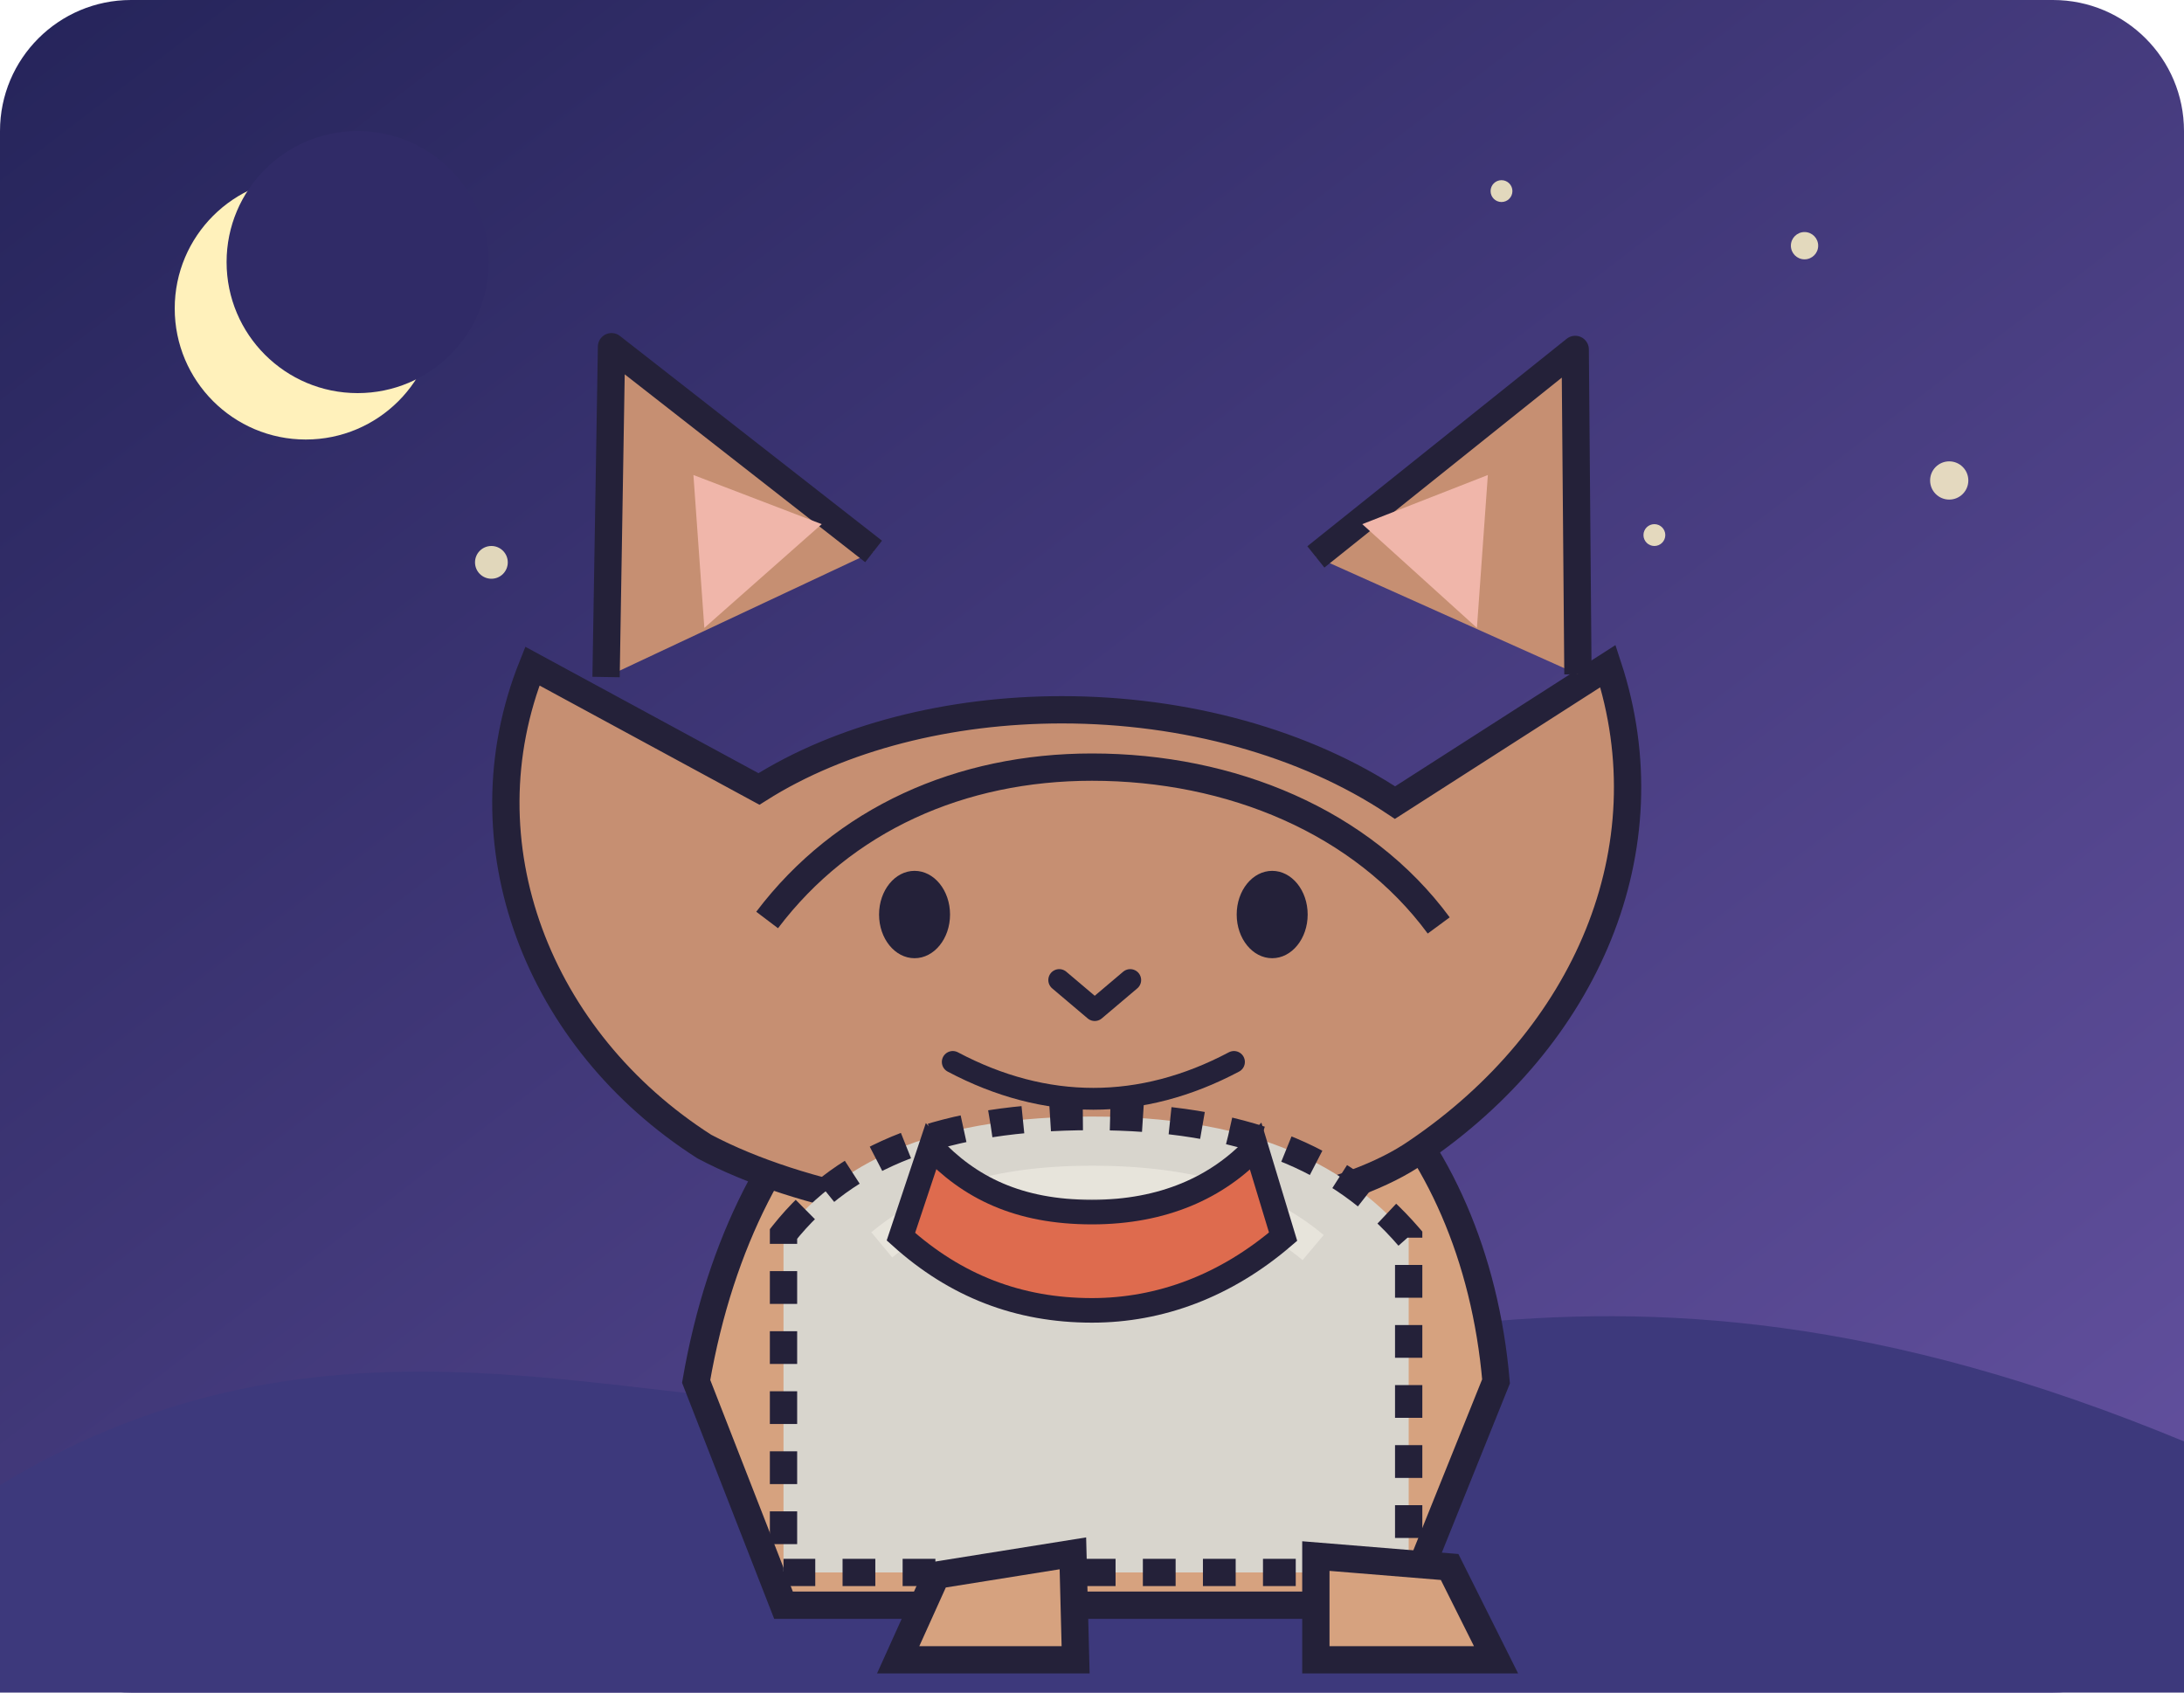
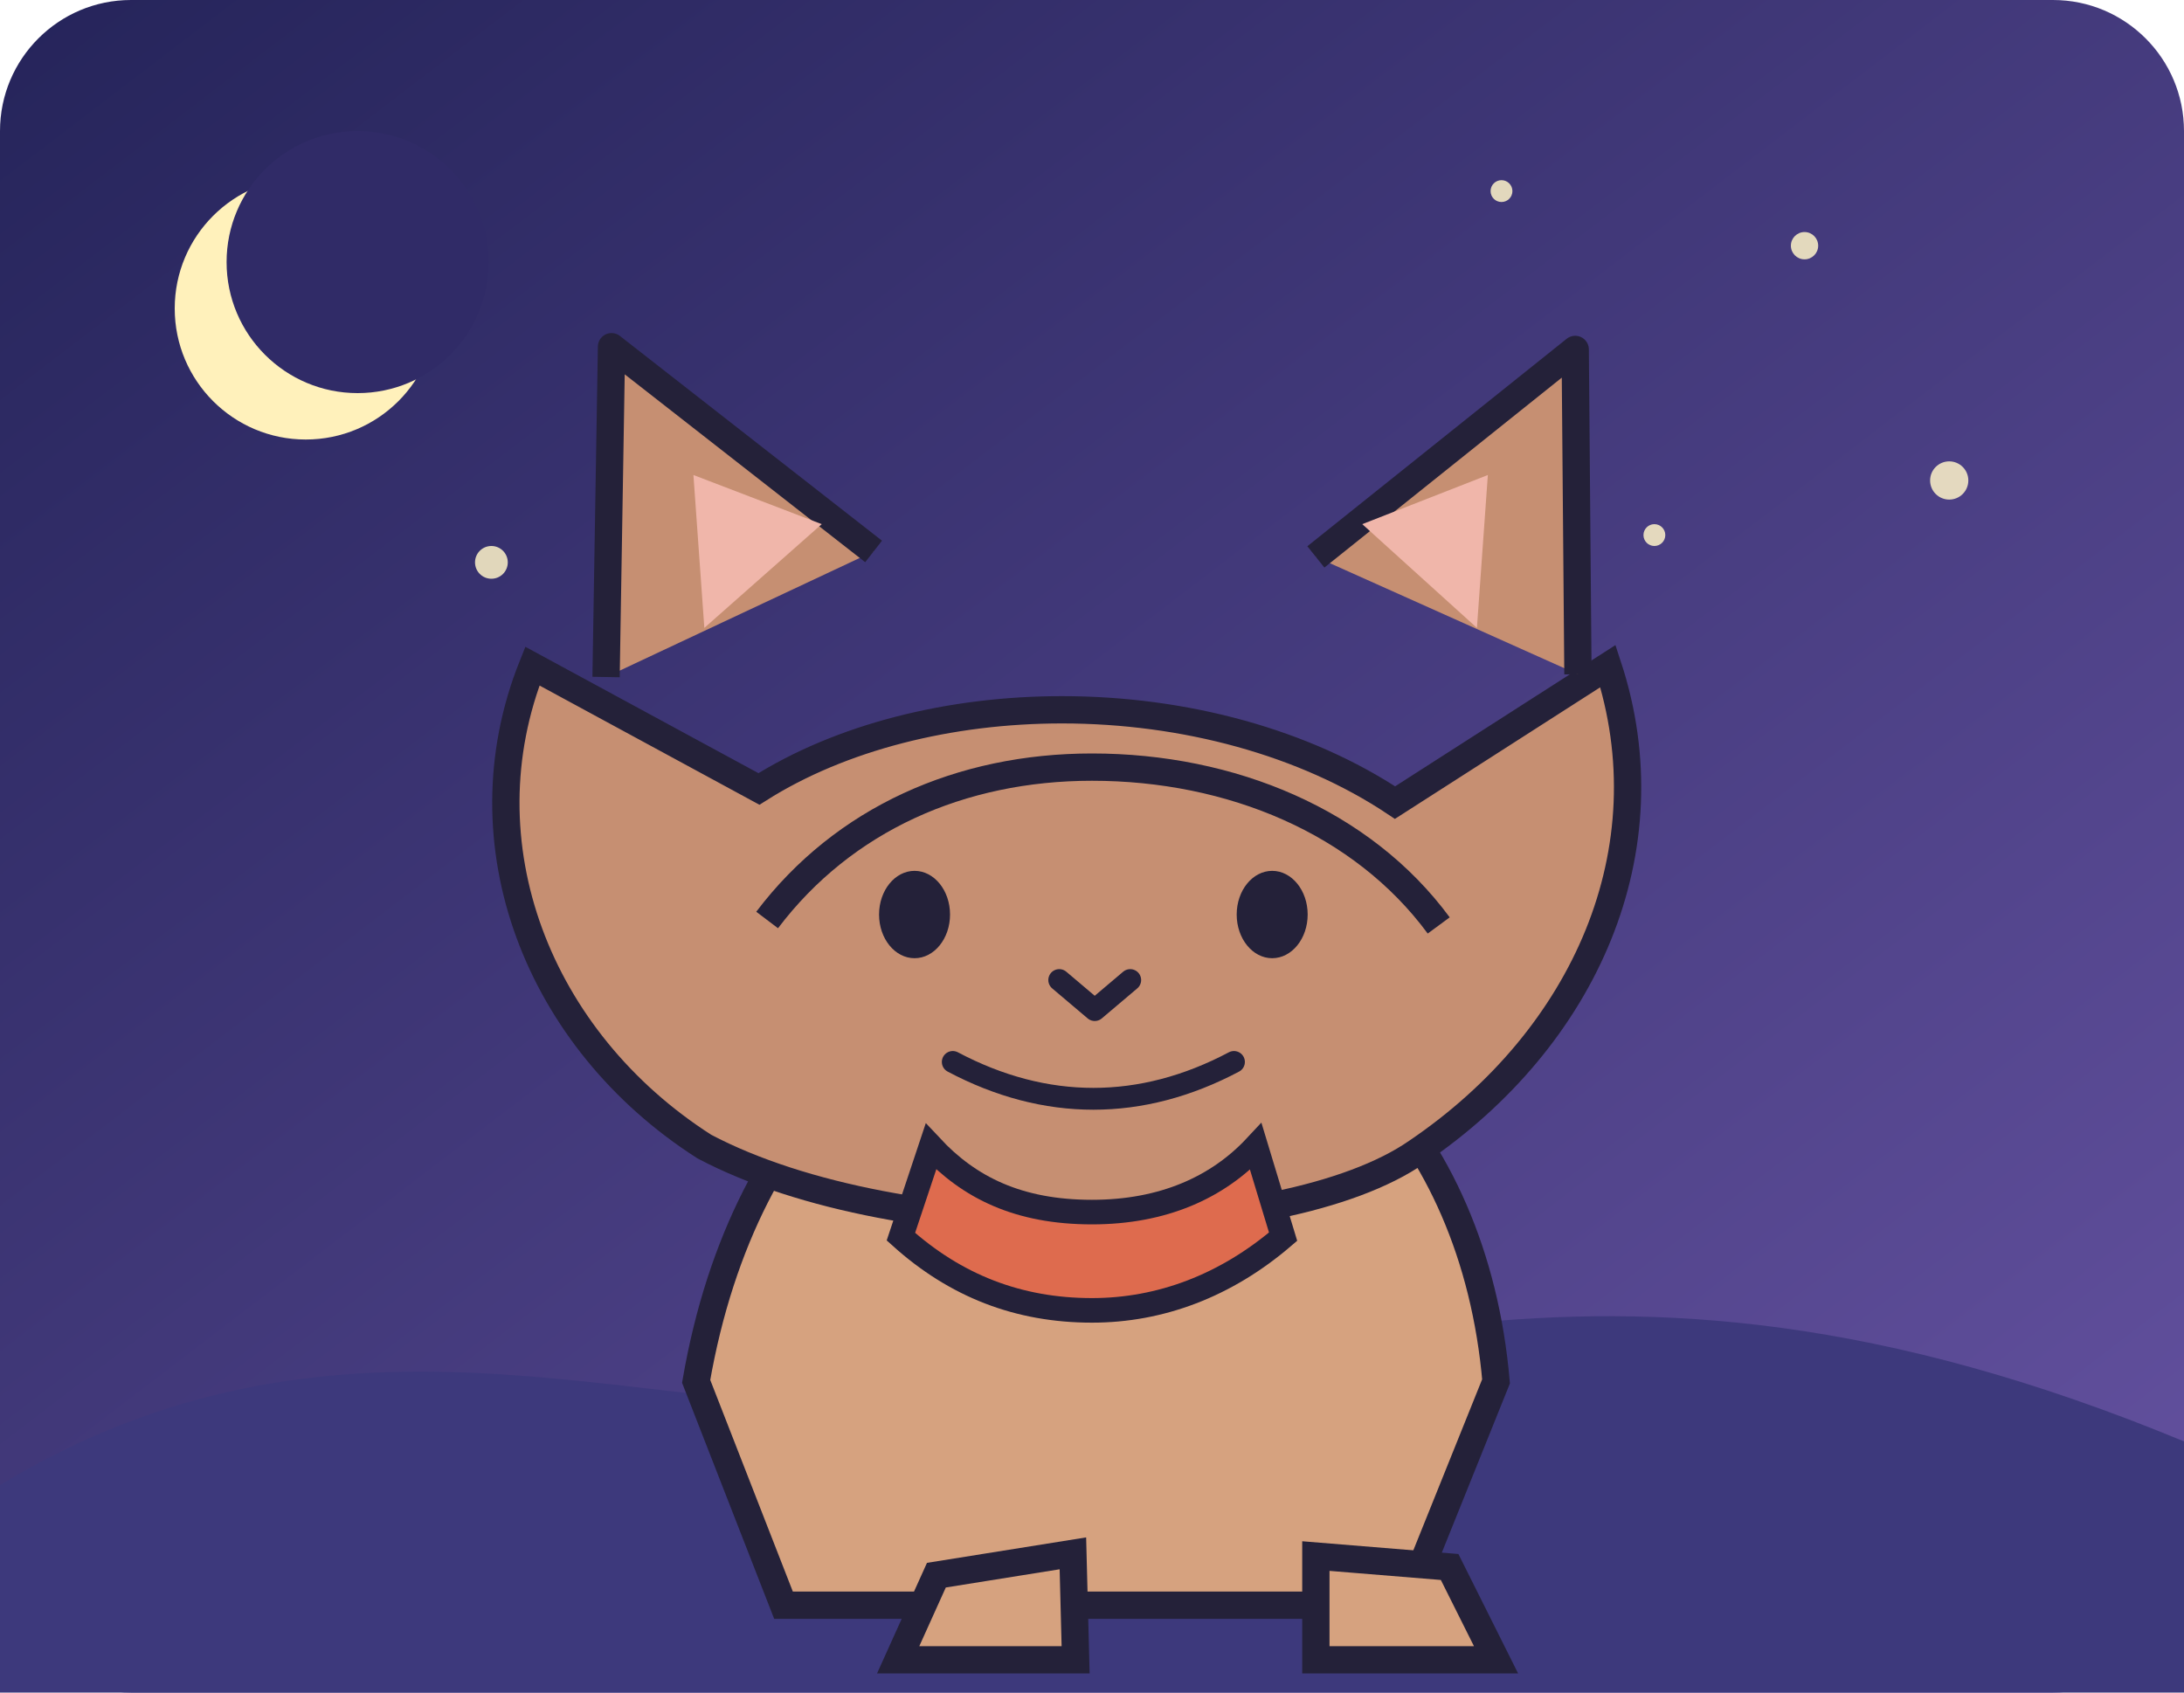
<svg xmlns="http://www.w3.org/2000/svg" viewBox="0 0 800 620" role="img" aria-labelledby="title desc">
  <defs>
    <linearGradient id="night" x1="0" x2="1" y1="0" y2="1">
      <stop offset="0" stop-color="#25245a" />
      <stop offset="1" stop-color="#6552a1" />
    </linearGradient>
  </defs>
  <rect width="800" height="620" rx="48" fill="url(#night)" />
  <circle cx="112" cy="113" r="48" fill="#fff1bb" />
  <circle cx="131" cy="96" r="48" fill="#302b67" />
  <g fill="#fff5c9" opacity=".85">
    <circle cx="661" cy="90" r="5" />
    <circle cx="714" cy="176" r="7" />
    <circle cx="606" cy="196" r="4" />
    <circle cx="180" cy="206" r="6" />
    <circle cx="550" cy="70" r="4" />
  </g>
  <path d="M0 544c122-74 231-26 327-29 145-5 251-79 473 13v92H0Z" fill="#3d397c" />
  <path d="M255 506c18-104 85-153 145-153 79 0 140 61 148 153l-33 82H287Z" fill="#d6a27f" stroke="#242139" stroke-width="10" />
  <path d="M258 420c-61-39-89-111-63-176l83 45c30-19 70-29 111-29 45 0 89 12 122 34l78-50c22 67-8 136-70 178-49 34-189 36-261-2Z" fill="#c68f72" stroke="#242139" stroke-width="10" />
  <path d="m222 248 2-121 96 75" fill="#c68f72" stroke="#242139" stroke-width="10" stroke-linejoin="round" />
  <path d="m578 247-1-119-95 76" fill="#c68f72" stroke="#242139" stroke-width="10" stroke-linejoin="round" />
  <path d="m254 174 4 56 43-38" fill="#f0b6aa" />
  <path d="m545 174-4 56-42-38" fill="#f0b6aa" />
  <path d="M281 337c28-37 71-56 119-56 51 0 99 20 127 58" fill="none" stroke="#242139" stroke-width="10" />
  <ellipse cx="335" cy="335" rx="13" ry="16" fill="#242139" />
  <ellipse cx="466" cy="335" rx="13" ry="16" fill="#242139" />
  <path d="m388 359 13 11 13-11" fill="none" stroke="#242139" stroke-width="8" stroke-linecap="round" stroke-linejoin="round" />
  <path d="M349 389c34 18 69 18 103 0" fill="none" stroke="#242139" stroke-width="8" stroke-linecap="round" />
-   <path d="M287 452c23-29 59-43 113-43 55 0 91 15 116 44v123H287Z" fill="#d8d5cd" stroke="#242139" stroke-width="10" stroke-dasharray="12 10" />
-   <path d="M323 456c18-15 42-23 77-23 36 0 62 8 81 24" fill="none" stroke="#ebe7df" stroke-width="12" opacity=".8" />
+   <path d="M287 452c23-29 59-43 113-43 55 0 91 15 116 44v123H287Z" fill="none" stroke="none" />
+   <path d="M323 456c18-15 42-23 77-23 36 0 62 8 81 24" fill="none" stroke="none" />
  <path d="M341 420c14 15 32 24 59 24 26 0 46-9 60-24l10 33c-21 18-45 27-70 27-27 0-50-9-70-27Z" fill="#de6b4e" stroke="#242139" stroke-width="9" />
  <path d="M343 577 329 608h65l-1-39Z" fill="#d6a27f" stroke="#242139" stroke-width="10" />
  <path d="M482 570v38h66l-17-34Z" fill="#d6a27f" stroke="#242139" stroke-width="10" />
</svg>
